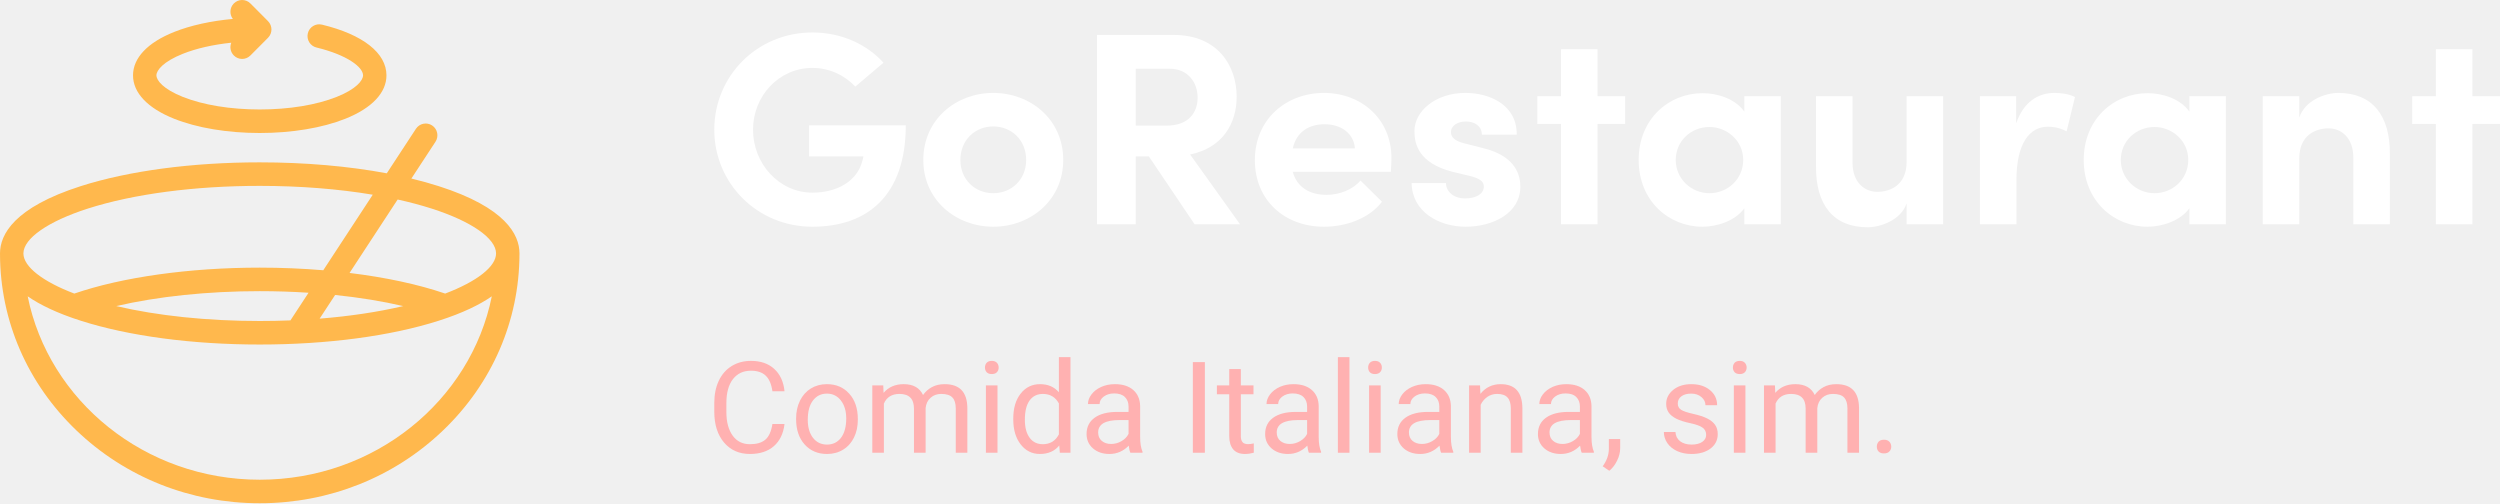
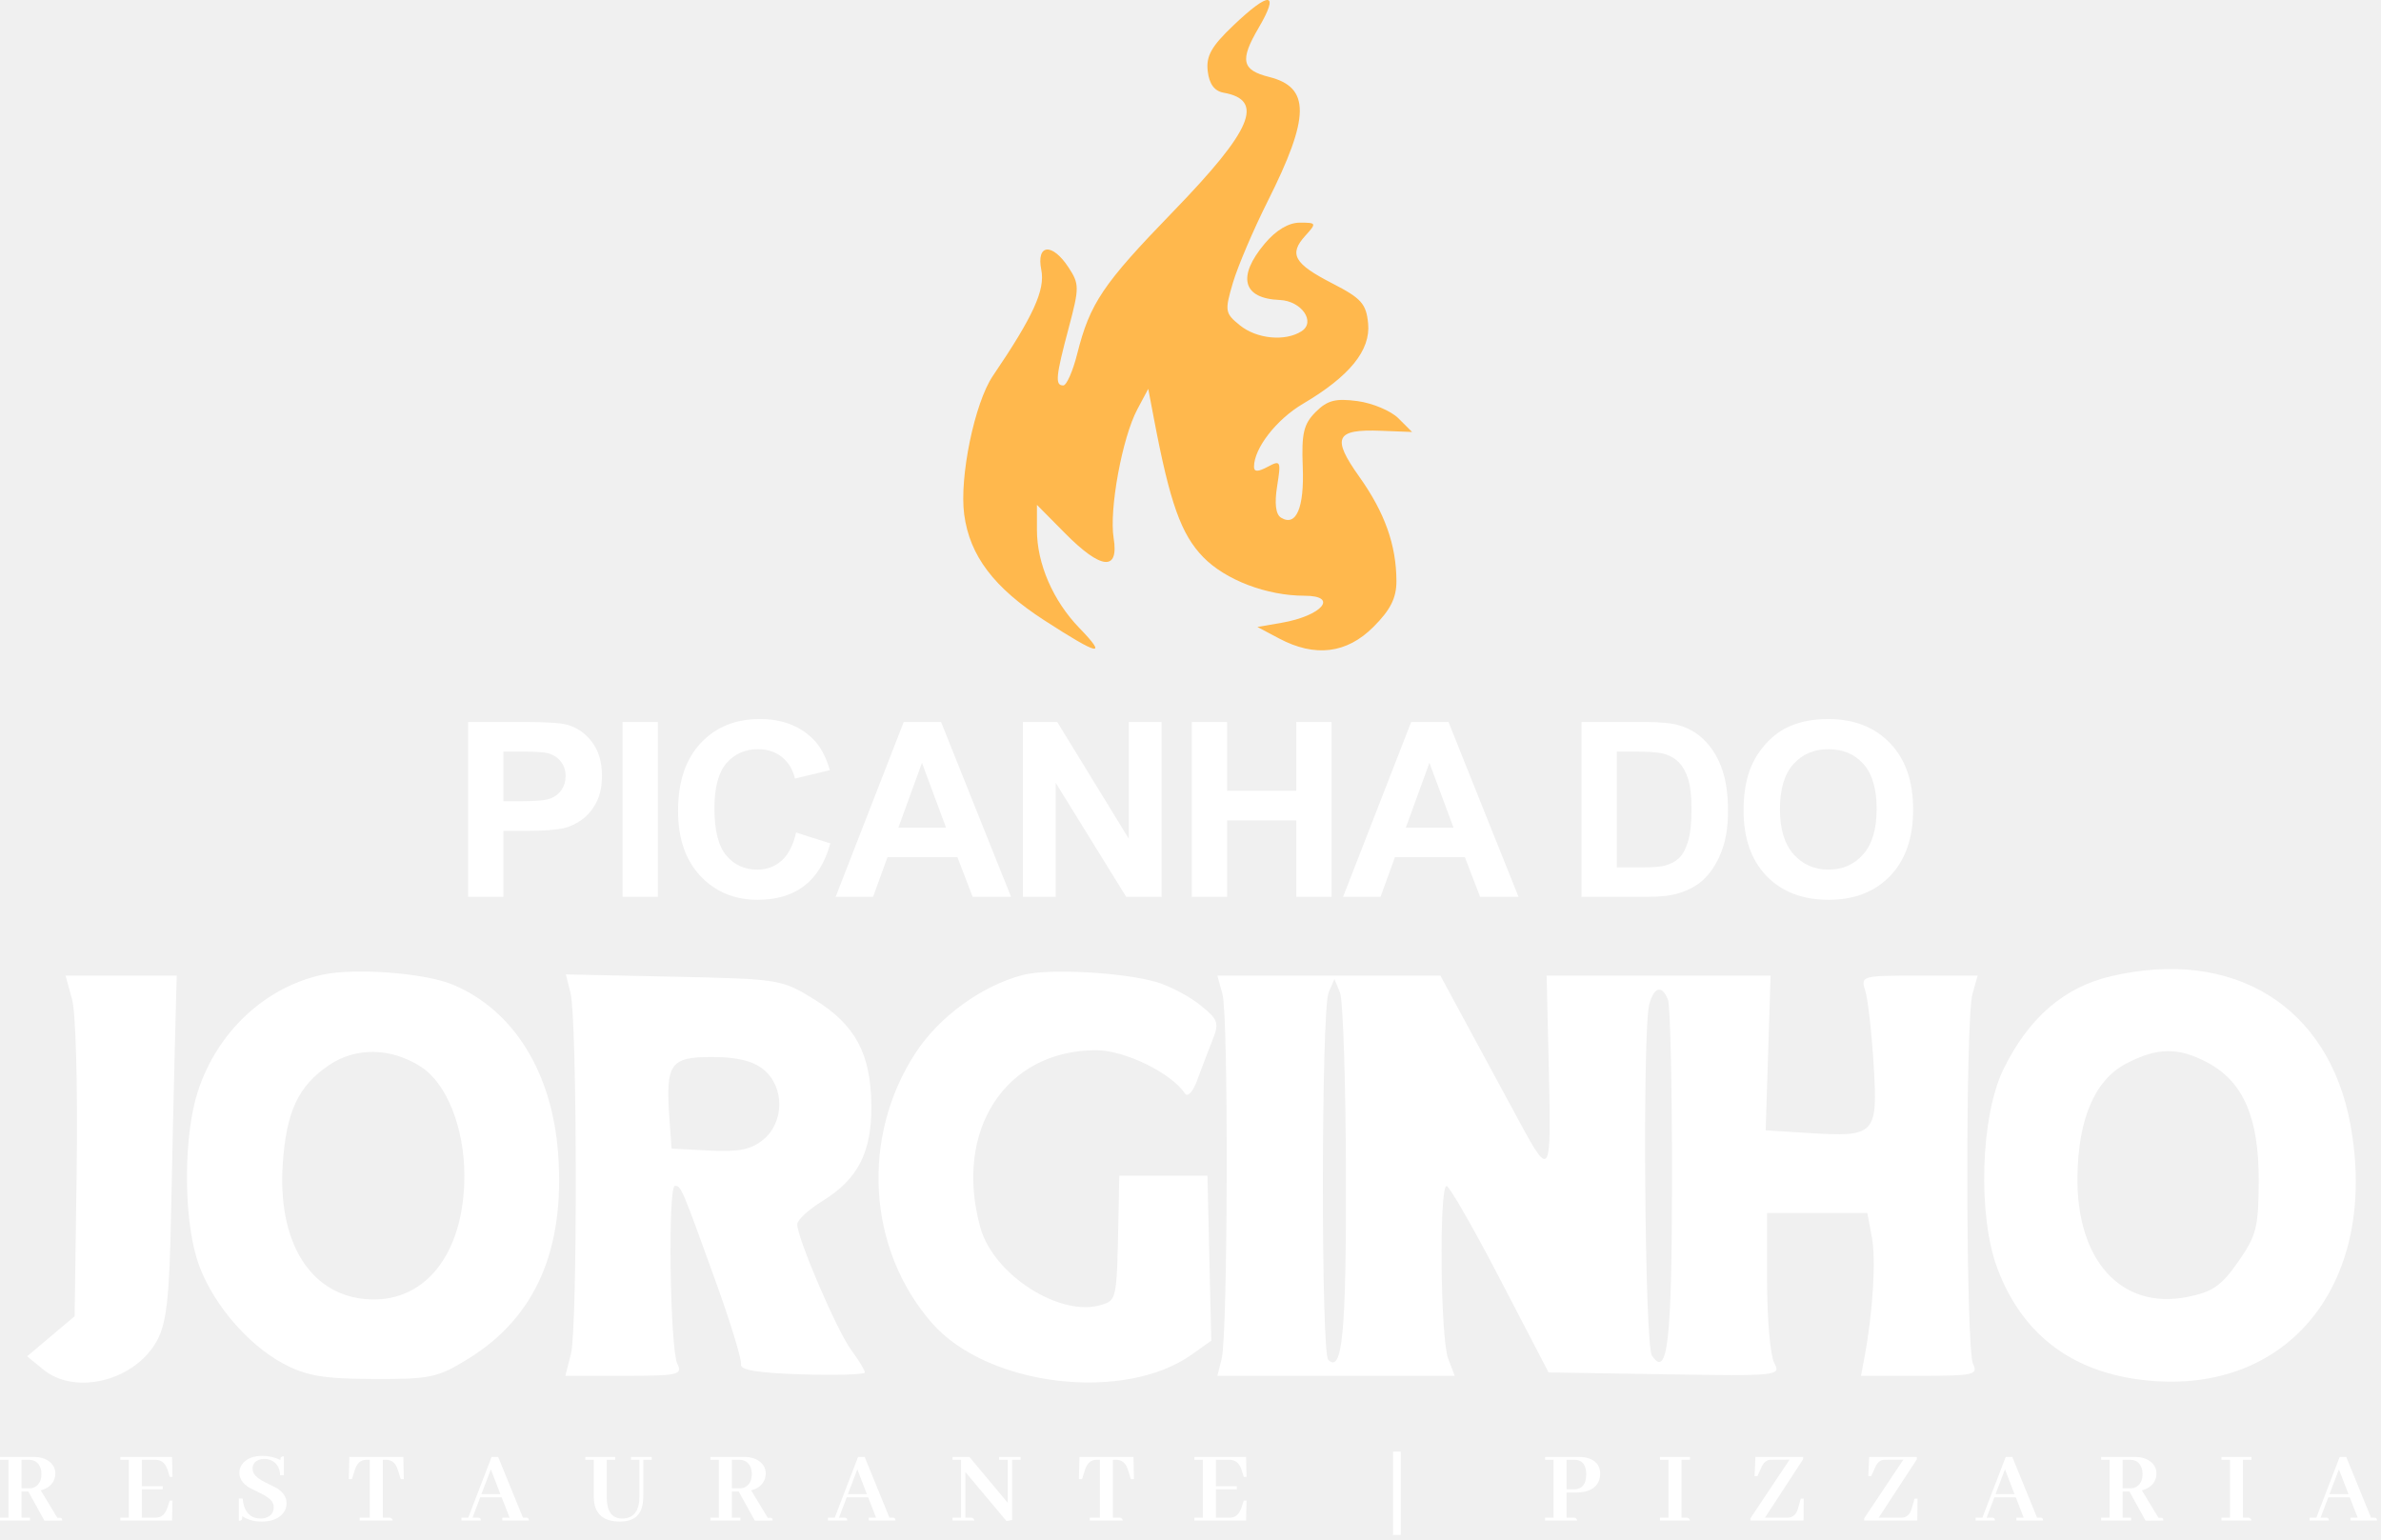
- <svg xmlns="http://www.w3.org/2000/svg" width="308" height="62" viewBox="0 0 308 62" fill="none">
-   <path d="M100.088 27.932C106.887 27.932 111.592 24.073 111.592 15.441H99.676V19.267H106.372C106.338 19.47 106.304 19.673 106.235 19.842C105.617 22.279 103.179 23.735 100.088 23.735C95.967 23.735 92.773 20.147 92.773 15.983C92.773 11.819 95.967 8.367 100.088 8.367C102.148 8.367 104.037 9.247 105.376 10.668L108.845 7.724C106.784 5.456 103.659 4 100.088 4C93.288 4 88 9.348 88 15.983C88 22.584 93.288 27.932 100.088 27.932Z" fill="white" />
-   <path d="M122.371 27.932C126.938 27.932 130.99 24.683 130.99 19.707C130.99 14.697 126.938 11.447 122.371 11.447C117.804 11.447 113.751 14.697 113.751 19.707C113.751 24.683 117.804 27.932 122.371 27.932ZM122.371 23.802C120.139 23.802 118.319 22.144 118.319 19.707C118.319 17.235 120.139 15.577 122.371 15.577C124.603 15.577 126.423 17.235 126.423 19.707C126.423 22.144 124.603 23.802 122.371 23.802Z" fill="white" />
-   <path d="M147.171 27.628H152.768L146.621 19.03C150.605 18.217 152.356 15.238 152.356 11.921C152.356 8.096 150.021 4.305 144.595 4.305H135.151V27.628H139.925V19.267H141.539L147.171 27.628ZM139.925 8.468H144.114C146.346 8.468 147.548 10.161 147.548 12.023C147.548 13.884 146.415 15.475 143.737 15.475H139.925V8.468Z" fill="white" />
-   <path d="M171.426 19.47C171.426 14.629 167.682 11.447 163.115 11.447C158.513 11.447 154.599 14.629 154.599 19.741C154.599 24.615 158.204 27.932 163.115 27.932C165.931 27.932 168.747 26.849 170.258 24.852L167.614 22.245C166.652 23.363 165.038 24.006 163.424 24.006C161.261 24.006 159.75 22.99 159.269 21.162H171.357C171.391 20.451 171.426 19.91 171.426 19.47ZM159.269 18.285C159.75 16.152 161.364 15.306 163.184 15.306C165.21 15.306 166.79 16.423 166.927 18.285H159.269Z" fill="white" />
-   <path d="M180.576 27.932C183.873 27.932 187.307 26.308 187.307 22.99C187.307 21.704 186.826 19.334 182.98 18.319L180.336 17.642C179.443 17.405 178.756 17.032 178.756 16.288C178.756 15.475 179.581 14.968 180.611 14.968C181.675 14.968 182.568 15.543 182.568 16.592H186.861C186.895 12.869 183.461 11.447 180.542 11.447C176.833 11.447 174.258 13.715 174.258 16.152C174.258 17.811 174.807 20.079 178.928 21.162L181.057 21.67C182.259 21.975 182.809 22.313 182.809 22.99C182.809 23.904 181.813 24.446 180.508 24.446C178.928 24.446 178.138 23.464 178.138 22.55H173.914C173.949 26.037 177.211 27.932 180.576 27.932Z" fill="white" />
-   <path d="M200.216 11.853H196.817V6.065H192.318V11.853H189.399V15.272H192.318V27.628H196.817V15.272H200.216V11.853Z" fill="white" />
-   <path d="M214.899 11.853V13.749C213.766 12.158 211.602 11.481 209.748 11.481C205.627 11.481 201.884 14.629 201.884 19.707C201.884 24.784 205.627 27.932 209.748 27.932C211.534 27.932 213.766 27.221 214.899 25.664V27.628H219.398V11.853H214.899ZM210.606 23.802C208.34 23.802 206.451 22.009 206.451 19.707C206.451 17.371 208.34 15.645 210.606 15.645C212.701 15.645 214.762 17.269 214.762 19.707C214.762 22.11 212.804 23.802 210.606 23.802Z" fill="white" />
-   <path d="M234.894 11.853V19.944C234.894 22.787 232.902 23.633 231.288 23.633C229.743 23.633 228.232 22.516 228.232 20.045V11.853H223.733V20.519C223.699 25.258 225.897 28 230.086 28C231.666 28 234.207 27.12 234.894 25.055V27.628H239.393V11.853H234.894Z" fill="white" />
-   <path d="M253.096 11.447C251.104 11.447 249.284 12.564 248.391 15.204V11.853H243.927V27.628H248.425V22.212C248.425 17.709 250.005 15.611 252.306 15.611C252.855 15.611 253.645 15.678 254.607 16.186L255.637 11.955C254.916 11.582 253.954 11.447 253.096 11.447Z" fill="white" />
-   <path d="M269.73 11.853V13.749C268.597 12.158 266.433 11.481 264.579 11.481C260.458 11.481 256.715 14.629 256.715 19.707C256.715 24.784 260.458 27.932 264.579 27.932C266.365 27.932 268.597 27.221 269.73 25.664V27.628H274.228V11.853H269.73ZM265.437 23.802C263.171 23.802 261.282 22.009 261.282 19.707C261.282 17.371 263.171 15.645 265.437 15.645C267.532 15.645 269.593 17.269 269.593 19.707C269.593 22.11 267.635 23.802 265.437 23.802Z" fill="white" />
-   <path d="M288.077 11.447C286.497 11.447 283.956 12.361 283.269 14.494V11.853H278.77V27.628H283.269V19.537C283.269 16.66 285.261 15.814 286.875 15.814C288.42 15.814 289.931 16.931 289.931 19.436V27.628H294.43V18.962C294.464 14.223 292.266 11.447 288.077 11.447Z" fill="white" />
-   <path d="M308 11.853H304.6V6.065H300.102V11.853H297.183V15.272H300.102V27.628H304.6V15.272H308V11.853Z" fill="white" />
-   <path d="M96.653 52.234C96.514 53.415 96.074 54.328 95.333 54.971C94.597 55.61 93.617 55.93 92.392 55.93C91.064 55.93 89.999 55.457 89.196 54.511C88.399 53.566 88 52.301 88 50.716V49.643C88 48.605 88.185 47.693 88.556 46.906C88.931 46.119 89.461 45.516 90.146 45.096C90.83 44.672 91.623 44.46 92.523 44.46C93.717 44.46 94.674 44.792 95.395 45.457C96.115 46.116 96.535 47.031 96.653 48.202H95.163C95.034 47.312 94.754 46.668 94.322 46.269C93.895 45.871 93.295 45.671 92.523 45.671C91.576 45.671 90.833 46.019 90.293 46.714C89.757 47.409 89.49 48.398 89.49 49.681V50.762C89.49 51.974 89.745 52.937 90.254 53.653C90.763 54.368 91.476 54.726 92.392 54.726C93.215 54.726 93.846 54.542 94.283 54.174C94.726 53.801 95.019 53.154 95.163 52.234H96.653Z" fill="#FFB1B1" />
-   <path d="M98.081 51.552C98.081 50.739 98.24 50.008 98.559 49.359C98.884 48.71 99.331 48.209 99.903 47.856C100.479 47.504 101.135 47.328 101.871 47.328C103.008 47.328 103.927 47.718 104.627 48.501C105.332 49.283 105.684 50.323 105.684 51.621V51.721C105.684 52.528 105.527 53.254 105.213 53.898C104.904 54.537 104.459 55.035 103.878 55.393C103.301 55.751 102.638 55.93 101.886 55.93C100.754 55.93 99.836 55.539 99.131 54.757C98.431 53.975 98.081 52.94 98.081 51.652V51.552ZM99.517 51.721C99.517 52.641 99.73 53.379 100.157 53.937C100.59 54.494 101.166 54.772 101.886 54.772C102.612 54.772 103.188 54.491 103.615 53.929C104.042 53.361 104.256 52.569 104.256 51.552C104.256 50.642 104.037 49.906 103.6 49.344C103.168 48.777 102.591 48.493 101.871 48.493C101.166 48.493 100.597 48.771 100.165 49.329C99.733 49.886 99.517 50.683 99.517 51.721Z" fill="#FFB1B1" />
-   <path d="M108.818 47.481L108.857 48.401C109.469 47.685 110.295 47.328 111.334 47.328C112.502 47.328 113.297 47.772 113.719 48.662C113.997 48.263 114.358 47.941 114.8 47.696C115.248 47.45 115.775 47.328 116.382 47.328C118.214 47.328 119.146 48.291 119.177 50.218V55.777H117.749V50.302C117.749 49.709 117.612 49.267 117.34 48.976C117.067 48.679 116.609 48.531 115.966 48.531C115.436 48.531 114.996 48.69 114.646 49.007C114.296 49.318 114.093 49.74 114.036 50.272V55.777H112.6V50.341C112.6 49.134 112.006 48.531 110.817 48.531C109.881 48.531 109.24 48.927 108.895 49.72V55.777H107.467V47.481H108.818Z" fill="#FFB1B1" />
-   <path d="M122.89 55.777H121.462V47.481H122.89V55.777ZM121.346 45.28C121.346 45.05 121.415 44.856 121.554 44.698C121.698 44.539 121.909 44.46 122.187 44.46C122.465 44.46 122.676 44.539 122.82 44.698C122.964 44.856 123.036 45.05 123.036 45.28C123.036 45.51 122.964 45.702 122.82 45.855C122.676 46.009 122.465 46.085 122.187 46.085C121.909 46.085 121.698 46.009 121.554 45.855C121.415 45.702 121.346 45.51 121.346 45.28Z" fill="#FFB1B1" />
-   <path d="M124.835 51.56C124.835 50.287 125.138 49.265 125.746 48.493C126.353 47.716 127.148 47.328 128.131 47.328C129.108 47.328 129.883 47.66 130.454 48.324V44H131.882V55.777H130.57L130.5 54.887C129.929 55.582 129.134 55.93 128.115 55.93C127.148 55.93 126.358 55.536 125.746 54.749C125.138 53.962 124.835 52.935 124.835 51.667V51.56ZM126.263 51.721C126.263 52.661 126.458 53.397 126.849 53.929C127.24 54.46 127.781 54.726 128.47 54.726C129.376 54.726 130.037 54.322 130.454 53.515V49.704C130.027 48.922 129.371 48.531 128.486 48.531C127.786 48.531 127.24 48.8 126.849 49.336C126.458 49.873 126.263 50.668 126.263 51.721Z" fill="#FFB1B1" />
-   <path d="M139.261 55.777C139.179 55.613 139.112 55.322 139.061 54.903C138.397 55.587 137.604 55.93 136.683 55.93C135.86 55.93 135.183 55.7 134.653 55.24C134.128 54.775 133.866 54.187 133.866 53.477C133.866 52.613 134.195 51.943 134.854 51.468C135.518 50.987 136.449 50.747 137.648 50.747H139.038V50.095C139.038 49.599 138.888 49.206 138.59 48.915C138.291 48.618 137.851 48.47 137.27 48.47C136.76 48.47 136.333 48.598 135.989 48.853C135.644 49.109 135.471 49.418 135.471 49.781H134.036C134.036 49.367 134.182 48.968 134.476 48.585C134.774 48.196 135.175 47.89 135.68 47.665C136.189 47.44 136.748 47.328 137.355 47.328C138.317 47.328 139.071 47.568 139.616 48.048C140.162 48.523 140.445 49.18 140.466 50.019V53.837C140.466 54.598 140.563 55.204 140.759 55.654V55.777H139.261ZM136.892 54.696C137.339 54.696 137.764 54.581 138.165 54.35C138.567 54.12 138.857 53.822 139.038 53.453V51.751H137.918C136.169 51.751 135.294 52.26 135.294 53.277C135.294 53.722 135.443 54.069 135.742 54.32C136.04 54.57 136.423 54.696 136.892 54.696Z" fill="#FFB1B1" />
-   <path d="M148.439 55.777H146.957V44.613H148.439V55.777Z" fill="#FFB1B1" />
-   <path d="M152.87 45.472V47.481H154.429V48.577H152.87V53.722C152.87 54.054 152.939 54.304 153.078 54.473C153.217 54.637 153.454 54.718 153.788 54.718C153.953 54.718 154.179 54.688 154.468 54.627V55.777C154.092 55.879 153.727 55.93 153.372 55.93C152.733 55.93 152.252 55.738 151.928 55.355C151.604 54.971 151.442 54.427 151.442 53.722V48.577H149.921V47.481H151.442V45.472H152.87Z" fill="#FFB1B1" />
-   <path d="M161.26 55.777C161.178 55.613 161.111 55.322 161.06 54.903C160.396 55.587 159.603 55.93 158.682 55.93C157.859 55.93 157.182 55.7 156.652 55.24C156.127 54.775 155.865 54.187 155.865 53.477C155.865 52.613 156.194 51.943 156.853 51.468C157.517 50.987 158.448 50.747 159.647 50.747H161.036V50.095C161.036 49.599 160.887 49.206 160.589 48.915C160.29 48.618 159.85 48.47 159.269 48.47C158.759 48.47 158.332 48.598 157.987 48.853C157.643 49.109 157.47 49.418 157.47 49.781H156.035C156.035 49.367 156.181 48.968 156.475 48.585C156.773 48.196 157.174 47.89 157.679 47.665C158.188 47.44 158.747 47.328 159.354 47.328C160.316 47.328 161.07 47.568 161.615 48.048C162.161 48.523 162.444 49.18 162.464 50.019V53.837C162.464 54.598 162.562 55.204 162.758 55.654V55.777H161.26ZM158.891 54.696C159.338 54.696 159.763 54.581 160.164 54.35C160.566 54.12 160.856 53.822 161.036 53.453V51.751H159.917C158.168 51.751 157.293 52.26 157.293 53.277C157.293 53.722 157.442 54.069 157.74 54.32C158.039 54.57 158.422 54.696 158.891 54.696Z" fill="#FFB1B1" />
-   <path d="M166.254 55.777H164.826V44H166.254V55.777Z" fill="#FFB1B1" />
-   <path d="M170.098 55.777H168.67V47.481H170.098V55.777ZM168.555 45.28C168.555 45.05 168.624 44.856 168.763 44.698C168.907 44.539 169.118 44.46 169.396 44.46C169.674 44.46 169.885 44.539 170.029 44.698C170.173 44.856 170.245 45.05 170.245 45.28C170.245 45.51 170.173 45.702 170.029 45.855C169.885 46.009 169.674 46.085 169.396 46.085C169.118 46.085 168.907 46.009 168.763 45.855C168.624 45.702 168.555 45.51 168.555 45.28Z" fill="#FFB1B1" />
-   <path d="M177.547 55.777C177.465 55.613 177.398 55.322 177.347 54.903C176.683 55.587 175.89 55.93 174.969 55.93C174.146 55.93 173.469 55.7 172.939 55.24C172.414 54.775 172.152 54.187 172.152 53.477C172.152 52.613 172.481 51.943 173.14 51.468C173.804 50.987 174.735 50.747 175.934 50.747H177.323V50.095C177.323 49.599 177.174 49.206 176.876 48.915C176.577 48.618 176.137 48.47 175.556 48.47C175.046 48.47 174.619 48.598 174.274 48.853C173.93 49.109 173.757 49.418 173.757 49.781H172.322C172.322 49.367 172.468 48.968 172.762 48.585C173.06 48.196 173.461 47.89 173.966 47.665C174.475 47.44 175.033 47.328 175.641 47.328C176.603 47.328 177.357 47.568 177.902 48.048C178.448 48.523 178.731 49.18 178.751 50.019V53.837C178.751 54.598 178.849 55.204 179.045 55.654V55.777H177.547ZM175.178 54.696C175.625 54.696 176.05 54.581 176.451 54.35C176.853 54.12 177.143 53.822 177.323 53.453V51.751H176.204C174.455 51.751 173.58 52.26 173.58 53.277C173.58 53.722 173.729 54.069 174.027 54.32C174.326 54.57 174.709 54.696 175.178 54.696Z" fill="#FFB1B1" />
-   <path d="M182.341 47.481L182.387 48.523C183.025 47.726 183.859 47.328 184.888 47.328C186.653 47.328 187.543 48.316 187.559 50.295V55.777H186.131V50.287C186.126 49.689 185.987 49.247 185.714 48.961C185.446 48.674 185.027 48.531 184.456 48.531C183.993 48.531 183.586 48.654 183.236 48.899C182.886 49.145 182.613 49.467 182.418 49.865V55.777H180.99V47.481H182.341Z" fill="#FFB1B1" />
-   <path d="M194.869 55.777C194.786 55.613 194.719 55.322 194.668 54.903C194.004 55.587 193.212 55.93 192.29 55.93C191.467 55.93 190.79 55.7 190.26 55.24C189.735 54.775 189.473 54.187 189.473 53.477C189.473 52.613 189.802 51.943 190.461 51.468C191.125 50.987 192.056 50.747 193.255 50.747H194.645V50.095C194.645 49.599 194.495 49.206 194.197 48.915C193.899 48.618 193.459 48.47 192.877 48.47C192.368 48.47 191.94 48.598 191.596 48.853C191.251 49.109 191.079 49.418 191.079 49.781H189.643C189.643 49.367 189.789 48.968 190.083 48.585C190.381 48.196 190.783 47.89 191.287 47.665C191.796 47.44 192.355 47.328 192.962 47.328C193.924 47.328 194.678 47.568 195.224 48.048C195.769 48.523 196.052 49.18 196.073 50.019V53.837C196.073 54.598 196.17 55.204 196.366 55.654V55.777H194.869ZM192.499 54.696C192.947 54.696 193.371 54.581 193.772 54.35C194.174 54.12 194.465 53.822 194.645 53.453V51.751H193.525C191.776 51.751 190.901 52.26 190.901 53.277C190.901 53.722 191.05 54.069 191.349 54.32C191.647 54.57 192.031 54.696 192.499 54.696Z" fill="#FFB1B1" />
-   <path d="M198.265 58L197.454 57.448C197.938 56.778 198.19 56.088 198.211 55.378V54.097H199.608V55.209C199.608 55.725 199.479 56.242 199.222 56.758C198.97 57.274 198.651 57.688 198.265 58Z" fill="#FFB1B1" />
-   <path d="M210.198 53.576C210.198 53.193 210.052 52.896 209.758 52.687C209.47 52.472 208.963 52.288 208.238 52.135C207.517 51.981 206.943 51.797 206.516 51.583C206.094 51.368 205.781 51.112 205.575 50.816C205.374 50.52 205.274 50.167 205.274 49.758C205.274 49.078 205.562 48.503 206.138 48.033C206.72 47.563 207.461 47.328 208.361 47.328C209.308 47.328 210.075 47.57 210.661 48.056C211.253 48.541 211.549 49.163 211.549 49.919H210.113C210.113 49.531 209.946 49.196 209.612 48.915C209.282 48.633 208.866 48.493 208.361 48.493C207.841 48.493 207.435 48.605 207.142 48.83C206.848 49.055 206.702 49.349 206.702 49.712C206.702 50.054 206.838 50.312 207.111 50.486C207.383 50.66 207.875 50.826 208.585 50.985C209.3 51.143 209.879 51.332 210.322 51.552C210.764 51.772 211.091 52.038 211.302 52.349C211.518 52.656 211.626 53.032 211.626 53.477C211.626 54.218 211.328 54.813 210.731 55.263C210.134 55.708 209.36 55.93 208.408 55.93C207.739 55.93 207.147 55.812 206.632 55.577C206.118 55.342 205.714 55.015 205.42 54.596C205.132 54.172 204.988 53.714 204.988 53.223H206.416C206.442 53.699 206.632 54.077 206.987 54.358C207.347 54.634 207.821 54.772 208.408 54.772C208.948 54.772 209.38 54.665 209.704 54.45C210.034 54.23 210.198 53.939 210.198 53.576Z" fill="#FFB1B1" />
-   <path d="M215.038 55.777H213.61V47.481H215.038V55.777ZM213.494 45.28C213.494 45.05 213.564 44.856 213.703 44.698C213.847 44.539 214.058 44.46 214.336 44.46C214.614 44.46 214.825 44.539 214.969 44.698C215.113 44.856 215.185 45.05 215.185 45.28C215.185 45.51 215.113 45.702 214.969 45.855C214.825 46.009 214.614 46.085 214.336 46.085C214.058 46.085 213.847 46.009 213.703 45.855C213.564 45.702 213.494 45.51 213.494 45.28Z" fill="#FFB1B1" />
-   <path d="M218.674 47.481L218.712 48.401C219.325 47.685 220.151 47.328 221.19 47.328C222.358 47.328 223.153 47.772 223.575 48.662C223.853 48.263 224.213 47.941 224.656 47.696C225.104 47.45 225.631 47.328 226.238 47.328C228.07 47.328 229.002 48.291 229.032 50.218V55.777H227.604V50.302C227.604 49.709 227.468 49.267 227.195 48.976C226.923 48.679 226.465 48.531 225.821 48.531C225.291 48.531 224.851 48.69 224.501 49.007C224.152 49.318 223.948 49.74 223.892 50.272V55.777H222.456V50.341C222.456 49.134 221.862 48.531 220.673 48.531C219.736 48.531 219.096 48.927 218.751 49.72V55.777H217.323V47.481H218.674Z" fill="#FFB1B1" />
-   <path d="M231.225 55.033C231.225 54.788 231.297 54.583 231.441 54.419C231.59 54.256 231.811 54.174 232.105 54.174C232.398 54.174 232.619 54.256 232.768 54.419C232.923 54.583 233 54.788 233 55.033C233 55.268 232.923 55.465 232.768 55.623C232.619 55.782 232.398 55.861 232.105 55.861C231.811 55.861 231.59 55.782 231.441 55.623C231.297 55.465 231.225 55.268 231.225 55.033Z" fill="#FFB1B1" />
-   <path fill-rule="evenodd" clip-rule="evenodd" d="M32 16.386C28.037 16.386 24.29 15.762 21.448 14.628C18.185 13.326 16.387 11.428 16.388 9.283C16.388 7.139 18.185 5.241 21.448 3.939C23.481 3.128 25.979 2.579 28.687 2.331C28.252 1.763 28.292 0.945 28.81 0.425C29.373 -0.142 30.287 -0.142 30.85 0.425L33.02 2.605C33.583 3.172 33.583 4.089 33.02 4.655L30.85 6.836C30.568 7.119 30.199 7.261 29.83 7.261C29.461 7.261 29.092 7.119 28.81 6.836C28.387 6.41 28.282 5.786 28.495 5.262C26.242 5.499 24.186 5.966 22.512 6.633C20.121 7.588 19.272 8.657 19.272 9.283C19.272 9.909 20.121 10.979 22.512 11.933C25.023 12.935 28.393 13.487 32 13.487C35.607 13.487 38.977 12.935 41.488 11.933C43.879 10.979 44.728 9.91 44.728 9.283C44.728 8.267 42.757 6.763 38.99 5.853C38.215 5.666 37.738 4.883 37.924 4.105C38.11 3.327 38.889 2.847 39.663 3.034C44.715 4.254 47.612 6.532 47.612 9.284C47.612 11.428 45.815 13.326 42.552 14.628C39.71 15.762 35.963 16.386 32 16.386ZM54.045 22.932C62.273 25.563 64 28.893 64 31.224C64 31.262 63.999 31.3 63.999 31.338C63.968 39.529 60.635 47.221 54.604 53.009C48.563 58.807 40.535 62 32 62C23.465 62 15.438 58.807 9.396 53.009C3.365 47.221 0.032 39.529 0.001 31.338C0.001 31.3 0 31.262 0 31.224C0 28.893 1.727 25.563 9.955 22.931C15.864 21.042 23.694 20.001 32 20.001C37.578 20.001 42.94 20.471 47.651 21.352L51.241 15.87C51.679 15.201 52.574 15.016 53.239 15.456C53.904 15.896 54.089 16.795 53.651 17.464L50.682 21.997C51.859 22.28 52.983 22.592 54.045 22.932ZM61.115 31.224C61.115 29.38 58.071 27.262 53.17 25.694C51.872 25.279 50.472 24.907 48.99 24.58L43.064 33.627C47.495 34.169 51.538 35.032 54.845 36.168C58.754 34.683 61.115 32.846 61.115 31.224ZM14.321 37.71C19.408 38.903 25.541 39.547 32 39.547C33.276 39.547 34.538 39.522 35.782 39.472L38.014 36.066C36.051 35.938 34.037 35.871 32 35.871C25.582 35.871 19.396 36.526 14.321 37.71ZM49.679 37.71C47.125 37.114 44.291 36.653 41.287 36.341L39.377 39.258C43.091 38.96 46.579 38.437 49.679 37.71ZM32 22.9C23.982 22.9 16.464 23.892 10.83 25.694C5.929 27.262 2.885 29.38 2.885 31.224C2.885 32.846 5.246 34.683 9.155 36.168C15.077 34.134 23.36 32.972 31.999 32.972C34.663 32.972 37.291 33.083 39.828 33.295L45.924 23.988C41.688 23.277 36.939 22.9 32 22.9ZM3.411 36.506C5.996 49.36 17.832 59.101 32 59.101C46.168 59.101 58.004 49.361 60.59 36.506C59.092 37.547 56.983 38.576 54.045 39.515C48.136 41.405 40.307 42.446 32 42.446C23.693 42.446 15.864 41.405 9.955 39.515C7.017 38.576 4.908 37.547 3.411 36.506Z" fill="#FFB84D" />
+ <svg xmlns="http://www.w3.org/2000/svg" width="351" height="227" viewBox="0 0 351 227" fill="none">
+   <path d="M4.422 224.156H0V223.734H1.25V215.203H0V214.781H5.031C5.854 214.781 6.552 214.974 7.125 215.359C7.812 215.828 8.156 216.453 8.156 217.234C8.156 217.495 8.115 217.755 8.031 218.016C7.74 218.859 7.062 219.422 6 219.703L8.453 223.75H8.781C8.844 223.75 8.906 223.755 8.969 223.766C9.104 223.797 9.172 223.927 9.172 224.156L6.547 224.172L4.172 219.875H3.172V223.734H4.422V224.156ZM4.25 215.203H3.172V219.406H4.344C4.708 219.406 5.031 219.307 5.312 219.109C5.844 218.724 6.109 218.115 6.109 217.281C6.109 216.958 6.057 216.656 5.953 216.375C5.661 215.594 5.094 215.203 4.25 215.203Z" fill="white" />
+   <path d="M25.426 217.719H25.019L24.723 216.75C24.691 216.646 24.655 216.547 24.613 216.453C24.28 215.62 23.712 215.203 22.91 215.203H20.91V219.094H23.988V219.562H20.91V223.734H22.91C23.118 223.734 23.311 223.708 23.488 223.656C24.03 223.49 24.436 223 24.707 222.188L25.019 221.219H25.426L25.363 224.156H17.738V223.734H18.988V215.203H17.738V214.781H25.363L25.426 217.719Z" fill="white" />
+   <path d="M42.242 221.594C42.242 222.271 42.002 222.844 41.523 223.312C40.836 223.979 39.851 224.312 38.57 224.312C37.476 224.312 36.523 224.047 35.711 223.516C35.711 223.714 35.7 223.859 35.679 223.953C35.627 224.109 35.471 224.188 35.211 224.188V220.906H35.773C35.804 221.312 35.872 221.688 35.976 222.031C36.372 223.25 37.19 223.859 38.429 223.859C38.763 223.859 39.065 223.802 39.336 223.688C40.013 223.417 40.351 222.917 40.351 222.188C40.351 221.948 40.294 221.719 40.179 221.5C39.961 221.062 39.393 220.62 38.476 220.172C37.487 219.682 36.914 219.396 36.758 219.312C35.778 218.719 35.289 217.984 35.289 217.109C35.289 216.526 35.497 216.021 35.914 215.594C36.549 214.948 37.471 214.625 38.679 214.625C39.627 214.625 40.513 214.828 41.336 215.234C41.336 215.141 41.341 215.057 41.351 214.984C41.393 214.786 41.56 214.688 41.851 214.688V217.484H41.289C41.289 216.911 41.143 216.417 40.851 216C40.414 215.385 39.768 215.078 38.914 215.078C38.643 215.078 38.388 215.125 38.148 215.219C37.544 215.448 37.242 215.875 37.242 216.5C37.242 216.74 37.299 216.974 37.414 217.203C37.633 217.63 38.19 218.068 39.086 218.516C40.065 218.995 40.627 219.276 40.773 219.359C41.752 219.964 42.242 220.708 42.242 221.594Z" fill="white" />
+   <path d="M57.902 224.156H53.027V223.734H54.511V215.203H54.058C53.85 215.203 53.662 215.229 53.496 215.281C52.944 215.448 52.542 215.938 52.292 216.75L51.886 218.047H51.417L51.496 214.781H59.464L59.527 218.047H59.074L58.667 216.75C58.626 216.615 58.579 216.484 58.527 216.359C58.204 215.589 57.662 215.203 56.902 215.203H56.433V223.734H57.496C57.683 223.755 57.819 223.896 57.902 224.156Z" fill="white" />
+   <path d="M77.968 224.156H74.046V223.734H75.124L73.953 220.734H70.796L69.656 223.734H70.484C70.546 223.734 70.603 223.74 70.656 223.75C70.802 223.781 70.874 223.917 70.874 224.156H68.031V223.734H69.031L72.468 214.781H73.437L77.093 223.734H77.578C77.65 223.734 77.708 223.74 77.749 223.75C77.895 223.781 77.968 223.917 77.968 224.156ZM73.765 220.266L72.359 216.609L70.968 220.266H73.765Z" fill="white" />
+   <path d="M86.284 215.203V214.781H90.691V215.203H89.441V220.578C89.441 221.12 89.482 221.594 89.566 222C89.826 223.24 90.545 223.859 91.722 223.859C93.409 223.849 94.258 222.76 94.269 220.594V215.203H93.019V214.781H96.081V215.203H94.831V220.5C94.831 221.208 94.753 221.818 94.597 222.328C94.17 223.651 93.102 224.312 91.394 224.312C88.842 224.302 87.555 223.094 87.534 220.688V215.203H86.284Z" fill="white" />
+   <path d="M109.147 224.156H104.726V223.734H105.976V215.203H104.726V214.781H109.757C110.58 214.781 111.278 214.974 111.851 215.359C112.538 215.828 112.882 216.453 112.882 217.234C112.882 217.495 112.84 217.755 112.757 218.016C112.465 218.859 111.788 219.422 110.726 219.703L113.179 223.75H113.507C113.569 223.75 113.632 223.755 113.694 223.766C113.83 223.797 113.897 223.927 113.897 224.156L111.272 224.172L108.897 219.875H107.897V223.734H109.147V224.156ZM108.976 215.203H107.897V219.406H109.069C109.434 219.406 109.757 219.307 110.038 219.109C110.569 218.724 110.835 218.115 110.835 217.281C110.835 216.958 110.783 216.656 110.679 216.375C110.387 215.594 109.819 215.203 108.976 215.203Z" fill="white" />
+   <path d="M131.995 224.156H128.073V223.734H129.151L127.979 220.734H124.823L123.682 223.734H124.511C124.573 223.734 124.63 223.74 124.682 223.75C124.828 223.781 124.901 223.917 124.901 224.156H122.057V223.734H123.057L126.495 214.781H127.464L131.12 223.734H131.604C131.677 223.734 131.735 223.74 131.776 223.75C131.922 223.781 131.995 223.917 131.995 224.156ZM127.792 220.266L126.386 216.609L124.995 220.266H127.792Z" fill="white" />
+   <path d="M147.28 215.203V214.781H150.452V215.203H149.202V224.078L148.374 224.234L142.311 217V223.734H143.217C143.436 223.755 143.577 223.896 143.639 224.156H140.421V223.734H141.671V215.203H140.421V214.781H142.905L148.561 221.547V215.203H147.28Z" fill="white" />
+   <path d="M165.534 224.156H160.659V223.734H162.143V215.203H161.69C161.482 215.203 161.294 215.229 161.128 215.281C160.575 215.448 160.174 215.938 159.924 216.75L159.518 218.047H159.049L159.128 214.781H167.096L167.159 218.047H166.706L166.299 216.75C166.258 216.615 166.211 216.484 166.159 216.359C165.836 215.589 165.294 215.203 164.534 215.203H164.065V223.734H165.128C165.315 223.755 165.45 223.896 165.534 224.156Z" fill="white" />
+   <path d="M183.756 217.719H183.35L183.053 216.75C183.022 216.646 182.985 216.547 182.944 216.453C182.61 215.62 182.043 215.203 181.241 215.203H179.241V219.094H182.319V219.562H179.241V223.734H181.241C181.449 223.734 181.642 223.708 181.819 223.656C182.36 223.49 182.767 223 183.038 222.188L183.35 221.219H183.756L183.694 224.156H176.069V223.734H177.319V215.203H176.069V214.781H183.694L183.756 217.719Z" fill="white" />
+   <path d="M205.357 226.281V214H206.498V226.281H205.357Z" fill="white" />
+   <path d="M232.099 215.203H230.943V219.562H231.974C232.037 219.562 232.099 219.562 232.162 219.562C233.276 219.479 233.834 218.745 233.834 217.359C233.834 217.214 233.829 217.073 233.818 216.938C233.693 215.781 233.12 215.203 232.099 215.203ZM232.506 224.156H227.771V223.734H229.021V215.203H227.771V214.781H232.802C233.5 214.781 234.094 214.901 234.584 215.141C235.459 215.568 235.896 216.276 235.896 217.266C235.896 217.693 235.813 218.083 235.646 218.438C235.146 219.5 234.016 220.031 232.256 220.031H230.943V223.734H232.084C232.302 223.755 232.443 223.896 232.506 224.156Z" fill="white" />
+   <path d="M249.134 224.156H244.712V223.734H245.962V215.203H244.712V214.781H249.134V215.203H247.884V223.734H248.712C248.931 223.755 249.072 223.896 249.134 224.156Z" fill="white" />
+   <path d="M265.872 224.156H258.044V223.828L263.81 215.188L260.982 215.203C260.461 215.214 260.039 215.547 259.716 216.203L259.076 217.609H258.654L258.779 214.781H265.81V215.125L260.185 223.734H263.513C264.284 223.724 264.794 223.286 265.044 222.422L265.466 220.922H265.904L265.872 224.156Z" fill="white" />
+   <path d="M282.642 224.156H274.814V223.828L280.579 215.188L277.751 215.203C277.23 215.214 276.809 215.547 276.486 216.203L275.845 217.609H275.423L275.548 214.781H282.579V215.125L276.954 223.734H280.283C281.053 223.724 281.564 223.286 281.814 222.422L282.236 220.922H282.673L282.642 224.156Z" fill="white" />
+   <path d="M301.177 224.156H297.255V223.734H298.333L297.161 220.734H294.005L292.864 223.734H293.693C293.755 223.734 293.812 223.74 293.864 223.75C294.01 223.781 294.083 223.917 294.083 224.156H291.239V223.734H292.239L295.677 214.781H296.646L300.302 223.734H300.786C300.859 223.734 300.916 223.74 300.958 223.75C301.104 223.781 301.177 223.917 301.177 224.156ZM296.974 220.266L295.568 216.609L294.177 220.266H296.974Z" fill="white" />
+   <path d="M314.165 224.156H309.743V223.734H310.993V215.203H309.743V214.781H314.774C315.597 214.781 316.295 214.974 316.868 215.359C317.556 215.828 317.899 216.453 317.899 217.234C317.899 217.495 317.858 217.755 317.774 218.016C317.483 218.859 316.806 219.422 315.743 219.703L318.196 223.75H318.524C318.587 223.75 318.649 223.755 318.712 223.766C318.847 223.797 318.915 223.927 318.915 224.156L316.29 224.172L313.915 219.875H312.915V223.734H314.165V224.156ZM313.993 215.203H312.915V219.406H314.087C314.451 219.406 314.774 219.307 315.056 219.109C315.587 218.724 315.853 218.115 315.853 217.281C315.853 216.958 315.8 216.656 315.696 216.375C315.405 215.594 314.837 215.203 313.993 215.203Z" fill="white" />
+   <path d="M331.903 224.156H327.481V223.734H328.731V215.203H327.481V214.781H331.903V215.203H330.653V223.734H331.481C331.7 223.755 331.841 223.896 331.903 224.156Z" fill="white" />
+   <path d="M350.407 224.156H346.485V223.734H347.563L346.391 220.734H343.235L342.094 223.734H342.922C342.985 223.734 343.042 223.74 343.094 223.75C343.24 223.781 343.313 223.917 343.313 224.156H340.469V223.734H341.469L344.907 214.781H345.876L349.532 223.734H350.016C350.089 223.734 350.146 223.74 350.188 223.75C350.334 223.781 350.407 223.917 350.407 224.156ZM346.204 220.266L344.797 216.609L343.407 220.266H346.204Z" fill="white" />
+   <path fill-rule="evenodd" clip-rule="evenodd" d="M47.5 143.699C39.025 145.555 31.982 152.174 29.151 160.942C27.102 167.286 27.02 178.843 28.977 185.435C30.768 191.464 36.249 198.119 41.857 201.075C45.215 202.844 47.72 203.264 55.078 203.29C63.464 203.321 64.53 203.092 69.044 200.302C78.953 194.175 83.307 184.233 82.279 170.081C81.405 158.054 75.698 148.893 66.748 145.153C62.624 143.43 52.289 142.649 47.5 143.699ZM150.832 143.72C144.81 145.273 138.53 149.808 135.026 155.132C126.85 167.555 127.844 184.173 137.413 195.072C145.581 204.374 165.712 206.793 175.709 199.674L178.56 197.644L178.28 185.484L178 173.323H171.5H165L164.871 179.823C164.64 191.522 164.614 191.652 162.413 192.351C156.365 194.27 146.47 187.977 144.525 180.975C140.539 166.622 148.235 154.823 161.584 154.823C165.803 154.823 172.67 158.17 174.693 161.213C175.079 161.795 175.864 160.945 176.469 159.289C177.066 157.658 178.074 155.019 178.71 153.425C179.768 150.771 179.618 150.327 176.933 148.167C175.32 146.869 172.425 145.345 170.5 144.78C165.588 143.338 154.605 142.746 150.832 143.72ZM311.146 143.929C304.24 145.552 298.998 150.107 295.316 157.687C291.955 164.605 291.524 179.229 294.452 187.003C298.28 197.166 306.098 202.775 317.581 203.597C337.994 205.057 350.627 188.576 346.507 165.86C343.331 148.349 329.32 139.659 311.146 143.929ZM10.635 147.352C11.177 149.313 11.474 160.468 11.305 172.463L11 194.046L7.5 196.995L4 199.944L6.361 201.883C11.133 205.804 20.011 203.521 23.188 197.556C24.55 195.001 24.974 191.177 25.211 179.323C25.376 171.073 25.632 159.71 25.78 154.073L26.051 143.823H17.856H9.661L10.635 147.352ZM84.105 146.387C85.099 150.345 85.154 195.718 84.171 199.573L83.341 202.823H92.028C99.96 202.823 100.64 202.671 99.857 201.073C98.764 198.841 98.428 174.823 99.49 174.823C100.415 174.823 100.46 174.928 105.578 189.116C107.719 195.052 109.365 200.452 109.236 201.116C109.068 201.972 111.686 202.406 118.25 202.611C123.338 202.769 127.5 202.638 127.5 202.32C127.5 202.002 126.594 200.517 125.487 199.02C123.37 196.156 117.481 182.432 117.527 180.469C117.542 179.839 119.234 178.288 121.287 177.024C126.484 173.822 128.51 169.855 128.452 162.992C128.387 155.348 126.102 151.08 120.082 147.361C115.226 144.362 114.962 144.319 99.291 143.984L83.417 143.646L84.105 146.387ZM180.217 146.573C181.116 149.844 181.01 196.654 180.096 200.296L179.462 202.823H196.956H214.45L213.475 200.258C212.339 197.269 212.14 174.814 213.25 174.842C213.663 174.852 217.214 181.04 221.142 188.592L228.284 202.323L245.44 202.597C262.205 202.864 262.572 202.826 261.548 200.913C260.972 199.836 260.5 194.425 260.5 188.889V178.823H267.889H275.277L275.95 182.408C276.573 185.728 276.092 193.515 274.858 200.073L274.341 202.823H283.028C290.96 202.823 291.64 202.671 290.857 201.073C289.793 198.899 289.714 150.345 290.769 146.573L291.538 143.823H282.902C274.404 143.823 274.278 143.859 274.975 146.073C275.364 147.311 275.92 152.216 276.209 156.975C276.835 167.267 276.475 167.646 266.645 167.032L260.29 166.635L260.652 155.229L261.014 143.823L244.507 143.822H228L228.334 158.072C228.691 173.274 228.492 173.651 224.24 165.823C222.896 163.348 219.668 157.386 217.067 152.573L212.338 143.823H195.9H179.462L180.217 146.573ZM198.414 173.323C198.465 196.472 197.882 202.537 195.804 200.461C194.722 199.379 194.771 148.857 195.857 146.323L196.715 144.323L197.537 146.323C197.989 147.423 198.384 159.573 198.414 173.323ZM245.893 147.405C246.227 148.275 246.493 160.087 246.485 173.655C246.47 197.731 245.832 203.352 243.515 199.823C242.451 198.201 242.106 151.895 243.13 148.073C243.834 145.447 245.031 145.158 245.893 147.405ZM62.122 157.311C65.879 159.772 68.456 166.288 68.456 173.323C68.456 185.011 62.461 192.387 53.688 191.494C45.585 190.669 40.924 182.953 41.682 171.616C42.2 163.866 43.957 160.105 48.5 157.024C52.479 154.326 57.735 154.437 62.122 157.311ZM325.465 156.665C330.71 159.477 333.005 164.786 332.973 174.025C332.949 180.948 332.642 182.162 329.936 186.025C327.44 189.587 326.149 190.474 322.395 191.207C312.683 193.101 306.063 185.786 306.251 173.37C306.38 164.904 308.822 159.233 313.375 156.827C317.982 154.392 321.149 154.35 325.465 156.665ZM112.556 157.667C115.68 160.197 115.652 165.472 112.5 168.024C110.706 169.477 108.878 169.845 104.584 169.618L99 169.323L98.684 164.903C98.106 156.812 98.784 155.823 104.908 155.823C108.637 155.823 110.974 156.387 112.556 157.667Z" fill="white" />
+   <path fill-rule="evenodd" clip-rule="evenodd" d="M181.831 3.739C178.582 6.829 177.782 8.251 178.038 10.481C178.256 12.374 179.022 13.423 180.363 13.662C186.471 14.748 184.609 19.146 172.945 31.184C162.562 41.899 160.681 44.69 158.797 52.172C158.153 54.73 157.229 56.823 156.744 56.823C155.507 56.823 155.628 55.532 157.545 48.339C159.126 42.407 159.124 41.87 157.522 39.425C155.111 35.745 152.74 35.958 153.505 39.785C154.097 42.743 152.31 46.654 146.365 55.415C143.675 59.38 141.404 70.363 142.14 75.852C142.956 81.935 146.518 86.64 153.945 91.445C162.012 96.663 163.352 96.956 159.11 92.573C155.239 88.574 152.863 83.091 152.863 78.158V74.428L157.019 78.626C162.333 83.993 164.969 84.251 164.17 79.325C163.486 75.114 165.438 64.508 167.665 60.336L169.272 57.323L170.127 61.823C172.468 74.155 174.117 78.778 177.37 82.128C180.642 85.496 186.744 87.823 192.306 87.823C197.418 87.823 194.891 90.784 188.897 91.817L185.363 92.427L188.563 94.125C193.854 96.932 198.526 96.36 202.463 92.423C204.981 89.905 205.862 88.154 205.857 85.673C205.849 80.367 204.142 75.567 200.385 70.283C196.278 64.507 196.87 63.245 203.563 63.504L208.166 63.682L206.161 61.677C205.059 60.574 202.343 59.429 200.126 59.131C196.885 58.697 195.675 59.011 193.954 60.732C192.175 62.511 191.852 63.884 192.048 68.838C192.286 74.874 191.077 77.692 188.842 76.31C188.058 75.826 187.863 74.225 188.274 71.652C188.866 67.954 188.787 67.793 186.882 68.813C185.433 69.588 184.863 69.587 184.863 68.809C184.863 66.085 188.169 61.832 192.079 59.527C198.955 55.473 202.063 51.644 201.685 47.693C201.407 44.786 200.686 43.975 196.437 41.794C190.764 38.882 189.961 37.478 192.415 34.765C194.112 32.89 194.084 32.823 191.607 32.823C189.969 32.823 188.104 33.936 186.452 35.9C182.332 40.796 183.181 44.007 188.654 44.224C191.858 44.351 194.021 47.46 191.863 48.836C189.447 50.376 185.265 49.969 182.772 47.95C180.582 46.177 180.528 45.844 181.748 41.7C182.457 39.293 184.771 33.868 186.891 29.645C193.134 17.209 193.179 12.872 187.082 11.342C183.054 10.331 182.743 8.884 185.529 4.129C188.671 -1.231 187.216 -1.384 181.831 3.739Z" fill="#FFB84D" />
+   <path d="M69 132.209V106.439H77.35C80.514 106.439 82.576 106.568 83.537 106.826C85.014 107.213 86.25 108.057 87.246 109.357C88.242 110.646 88.74 112.316 88.74 114.367C88.74 115.949 88.453 117.279 87.879 118.357C87.305 119.436 86.572 120.285 85.682 120.906C84.803 121.516 83.906 121.92 82.992 122.119C81.75 122.365 79.951 122.488 77.596 122.488H74.203V132.209H69ZM74.203 110.799V118.111H77.051C79.102 118.111 80.473 117.977 81.164 117.707C81.856 117.438 82.394 117.016 82.781 116.441C83.18 115.867 83.379 115.199 83.379 114.438C83.379 113.5 83.103 112.727 82.553 112.117C82.002 111.508 81.305 111.127 80.461 110.975C79.84 110.857 78.592 110.799 76.717 110.799H74.203Z" fill="white" />
+   <path d="M91.773 132.209V106.439H96.977V132.209H91.773Z" fill="white" />
+   <path d="M117.36 122.734L122.404 124.334C121.631 127.146 120.342 129.238 118.537 130.609C116.744 131.969 114.465 132.648 111.699 132.648C108.278 132.648 105.465 131.482 103.262 129.15C101.059 126.807 99.957 123.607 99.957 119.553C99.957 115.264 101.065 111.936 103.279 109.568C105.494 107.189 108.406 106 112.016 106C115.168 106 117.729 106.932 119.697 108.795C120.869 109.896 121.748 111.479 122.334 113.541L117.184 114.771C116.879 113.436 116.24 112.381 115.268 111.607C114.307 110.834 113.135 110.447 111.752 110.447C109.842 110.447 108.289 111.133 107.094 112.504C105.91 113.875 105.319 116.096 105.319 119.166C105.319 122.424 105.904 124.744 107.076 126.127C108.248 127.51 109.772 128.201 111.647 128.201C113.029 128.201 114.219 127.762 115.215 126.883C116.211 126.004 116.926 124.621 117.36 122.734Z" fill="white" />
+   <path d="M149.045 132.209H143.385L141.135 126.355H130.834L128.707 132.209H123.188L133.225 106.439H138.727L149.045 132.209ZM139.465 122.014L135.914 112.451L132.434 122.014H139.465Z" fill="white" />
+   <path d="M150.795 132.209V106.439H155.858L166.405 123.648V106.439H171.239V132.209H166.018L155.629 115.404V132.209H150.795Z" fill="white" />
+   <path d="M175.696 132.209V106.439H180.899V116.582H191.094V106.439H196.297V132.209H191.094V120.941H180.899V132.209H175.696Z" fill="white" />
+   <path d="M223.852 132.209H218.192L215.942 126.355H205.641L203.514 132.209H197.995L208.032 106.439H213.534L223.852 132.209ZM214.272 122.014L210.721 112.451L207.241 122.014H214.272Z" fill="white" />
+   <path d="M233.135 106.439H242.645C244.79 106.439 246.424 106.604 247.549 106.932C249.061 107.377 250.356 108.168 251.434 109.305C252.512 110.441 253.333 111.836 253.895 113.488C254.458 115.129 254.739 117.156 254.739 119.57C254.739 121.691 254.475 123.52 253.948 125.055C253.303 126.93 252.383 128.447 251.188 129.607C250.286 130.486 249.067 131.172 247.532 131.664C246.383 132.027 244.848 132.209 242.926 132.209H233.135V106.439ZM238.339 110.799V127.867H242.223C243.676 127.867 244.725 127.785 245.37 127.621C246.214 127.41 246.911 127.053 247.462 126.549C248.024 126.045 248.481 125.219 248.833 124.07C249.184 122.91 249.36 121.334 249.36 119.342C249.36 117.35 249.184 115.82 248.833 114.754C248.481 113.688 247.989 112.855 247.356 112.258C246.723 111.66 245.921 111.256 244.948 111.045C244.221 110.881 242.798 110.799 240.676 110.799H238.339Z" fill="white" />
+   <path d="M257.034 119.482C257.034 116.857 257.426 114.654 258.212 112.873C258.798 111.561 259.594 110.383 260.602 109.34C261.622 108.297 262.735 107.523 263.942 107.02C265.548 106.34 267.399 106 269.497 106C273.294 106 276.329 107.178 278.602 109.533C280.887 111.889 282.03 115.164 282.03 119.359C282.03 123.52 280.899 126.777 278.637 129.133C276.376 131.477 273.352 132.648 269.567 132.648C265.735 132.648 262.688 131.482 260.426 129.15C258.165 126.807 257.034 123.584 257.034 119.482ZM262.395 119.307C262.395 122.225 263.069 124.439 264.417 125.951C265.764 127.451 267.475 128.201 269.55 128.201C271.624 128.201 273.323 127.457 274.647 125.969C275.983 124.469 276.651 122.225 276.651 119.236C276.651 116.283 276.001 114.08 274.7 112.627C273.411 111.174 271.694 110.447 269.55 110.447C267.405 110.447 265.676 111.186 264.364 112.662C263.051 114.127 262.395 116.342 262.395 119.307Z" fill="white" />
</svg>
